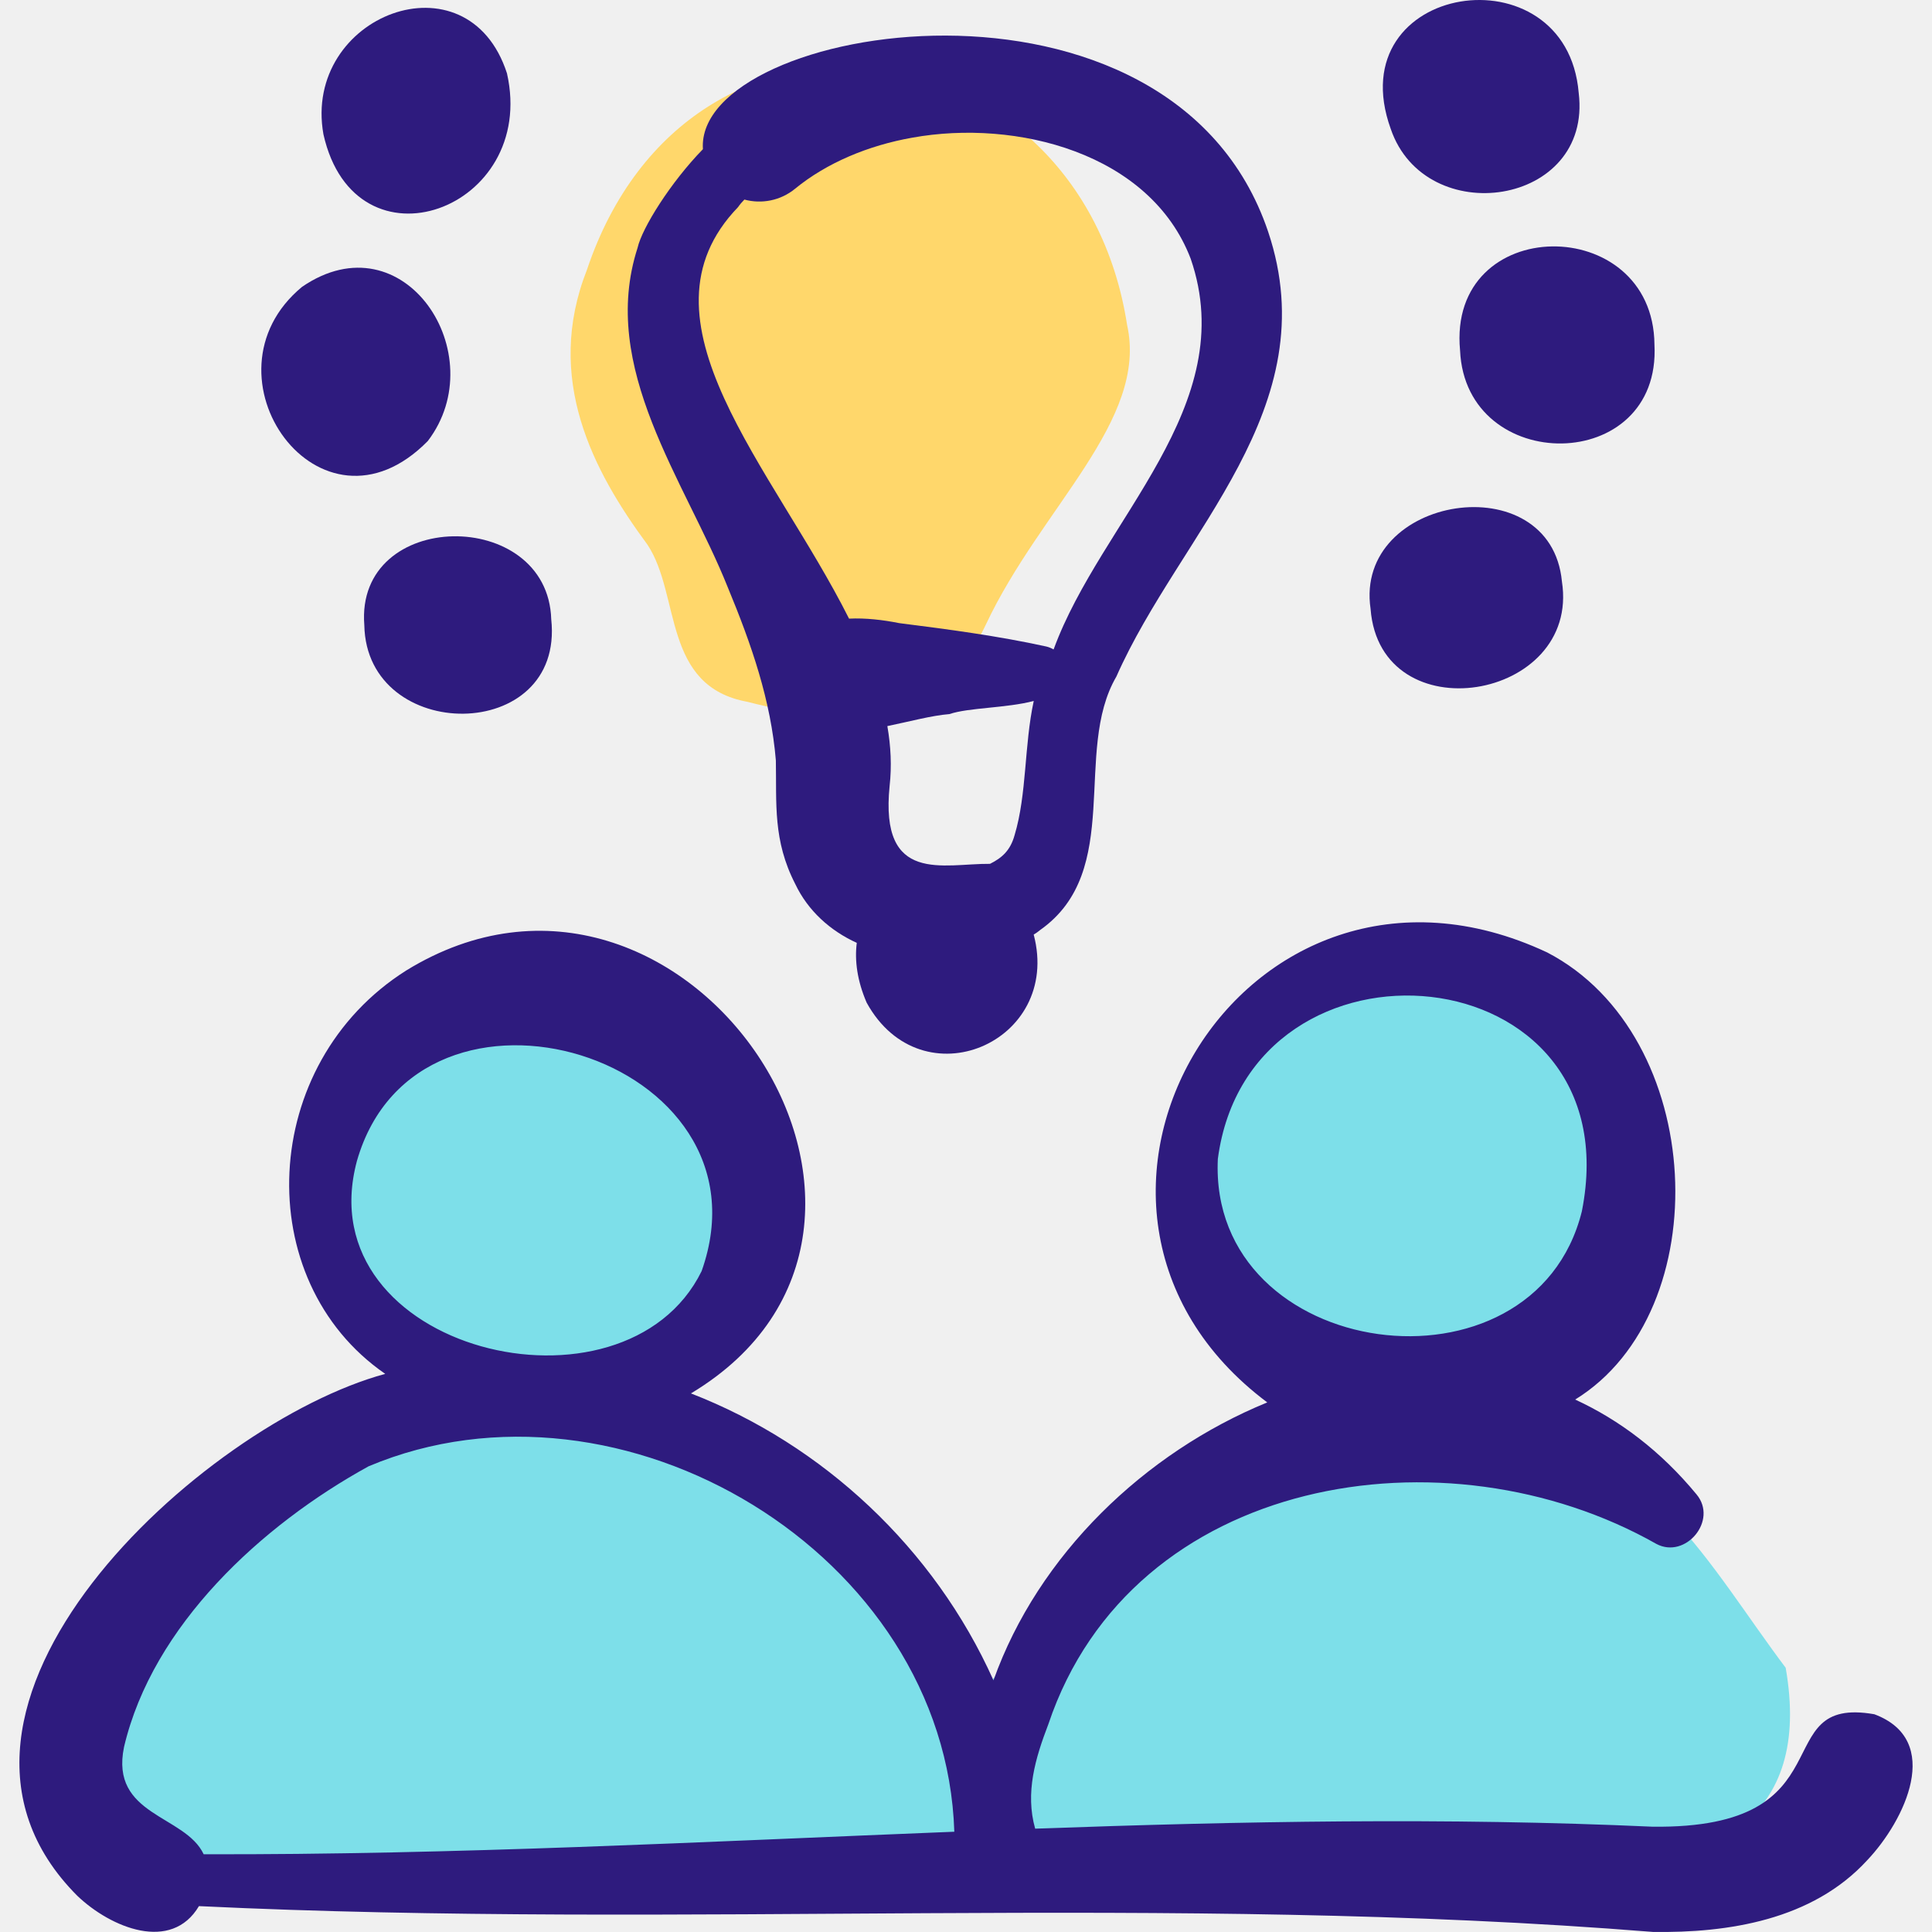
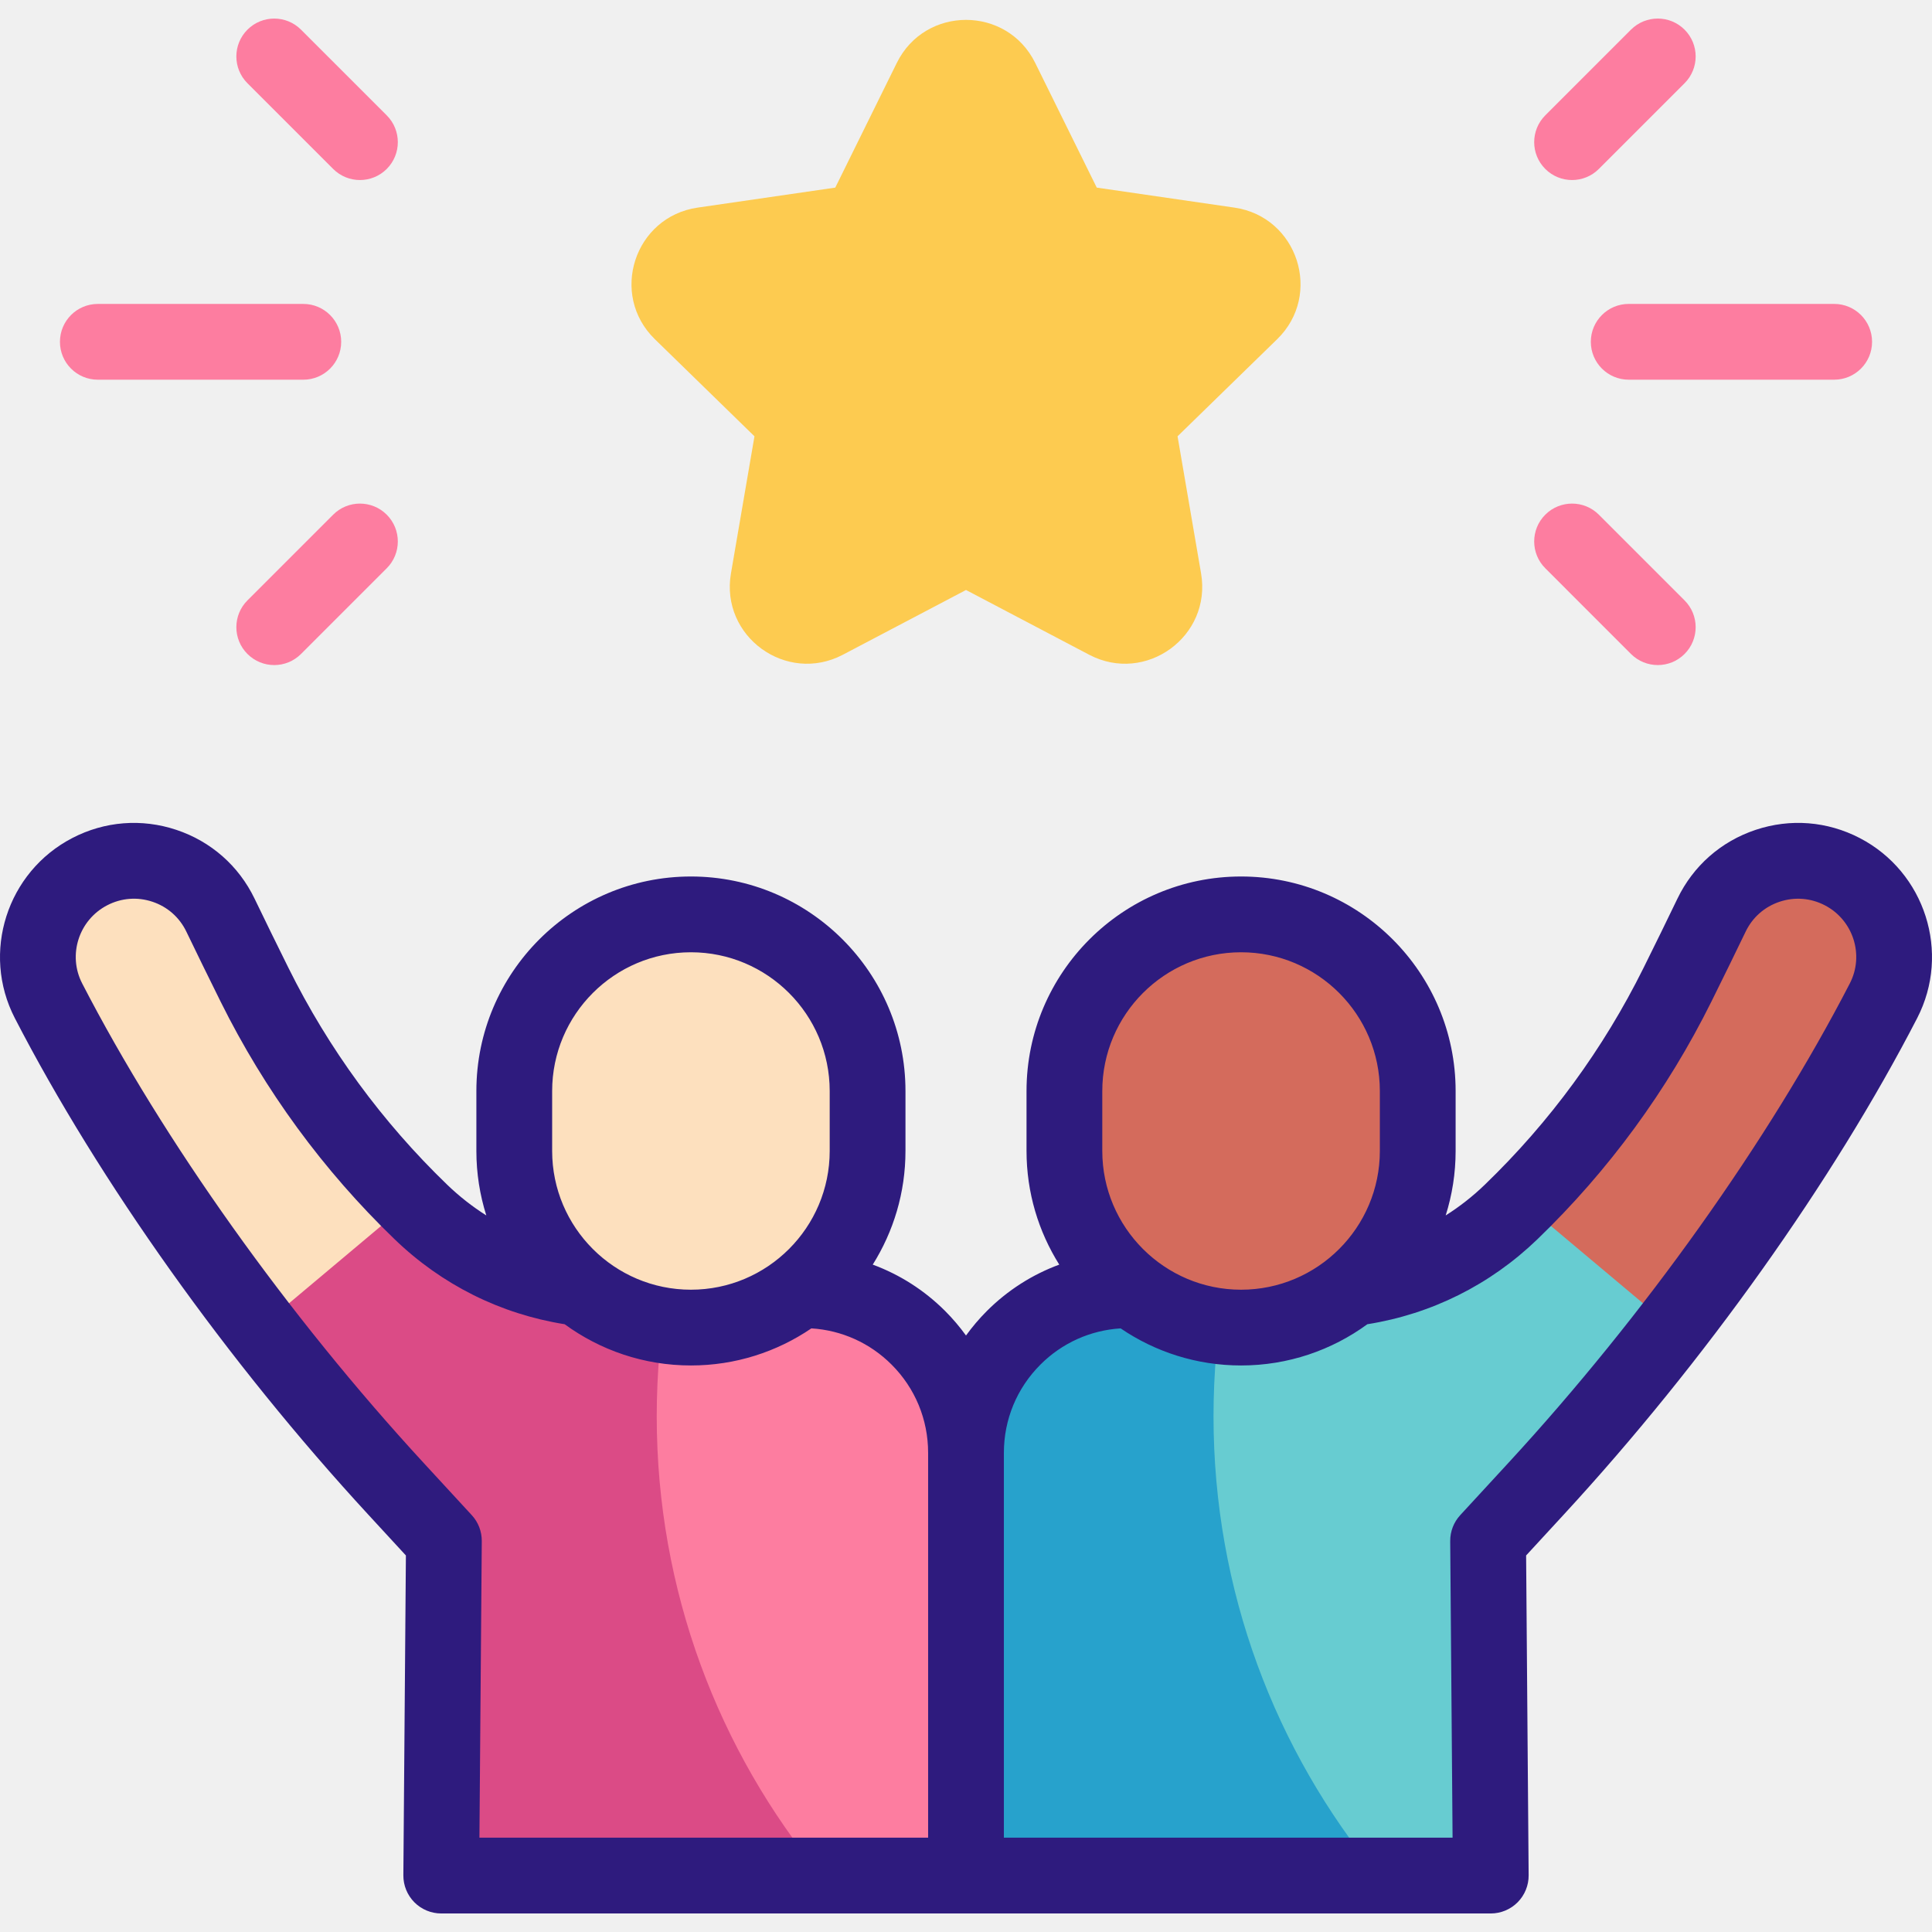
<svg xmlns="http://www.w3.org/2000/svg" width="140" height="140" viewBox="0 0 140 140" fill="none">
-   <path d="M115.794 84.82C114.672 63.516 81.484 69.905 87.784 90.144C93.319 105.379 116.341 101.158 115.794 84.82Z" fill="#7DDFE9" style="fill:#7DDFE9;fill:color(display-p3 0.49 0.875 0.914);fill-opacity:1;" />
-   <path d="M52.386 82.919C47.744 63.96 16.496 75.369 24.851 92.843C31.267 109.596 59.9 99.807 52.386 82.919Z" fill="#7DDFE9" style="fill:#7DDFE9;fill:color(display-p3 0.49 0.875 0.914);fill-opacity:1;" />
-   <path d="M129.396 120.85C123.917 113.587 119.386 104.521 109.083 103.77C92.934 98.242 78.921 113.983 71.134 122.565C58.93 95.697 10.346 97.865 5.771 128.023C4.159 143.498 70.296 136.068 81.648 135.301C100.098 134.055 133.296 143.114 129.396 120.85Z" fill="#7DDFE9" style="fill:#7DDFE9;fill:color(display-p3 0.49 0.875 0.914);fill-opacity:1;" />
-   <path d="M81.673 23.544C78.265 1.523 49.965 -2.616 42.531 19.554C39.428 27.437 42.968 34.123 46.924 39.479C49.338 43.131 47.97 49.74 54.184 50.862C61.393 52.727 67.962 52.649 71.451 45.234C75.441 36.757 83.22 30.47 81.673 23.544Z" fill="#FFD76B" style="fill:#FFD76B;fill:color(display-p3 1 0.843 0.42);fill-opacity:1;" />
-   <path d="M135.822 124.221C127.863 122.83 134.168 132.555 119.733 132.369C104.831 131.693 89.921 131.974 75.012 132.512C74.275 129.901 75.025 127.401 75.969 124.939C82.036 106.881 104.808 103.248 120.029 111.879C122.139 112.998 124.511 110.179 122.938 108.29C120.347 105.15 117.356 102.897 114.143 101.417C124.534 95.017 123.688 75.033 112.114 69.017C90.111 58.701 73 87.511 91.831 101.624C82.944 105.262 75.233 112.668 71.991 121.763C67.697 112.184 59.623 104.677 50.069 100.972C70.298 88.829 49.587 57.949 29.445 70.32C18.742 77.076 18.072 92.765 27.915 99.556C14.639 103.151 -7.988 123.763 5.604 137.379C8.05 139.712 12.42 141.487 14.416 138.125C49.577 139.81 84.717 137.182 119.781 139.995C125.233 140.075 131.335 139.136 135.308 134.797C138.021 131.934 140.849 126.099 135.822 124.221ZM88.249 83.984C90.555 66.473 118.373 68.913 114.627 87.778C111.134 101.845 87.552 98.692 88.249 83.984ZM25.867 84.116C30.308 68.666 56.376 76.52 50.842 92.111C45.25 103.492 22.146 97.912 25.867 84.116ZM14.759 134.366C13.416 131.501 7.946 131.595 8.989 126.587C11.065 117.77 18.96 110.513 26.714 106.251C45.023 98.551 68.518 112.592 69.153 132.734C51.012 133.455 32.875 134.417 14.759 134.366Z" fill="#2E1B7E" style="fill:#2E1B7E;fill:color(display-p3 0.18 0.106 0.494);fill-opacity:1;" />
-   <path d="M105.802 25.395C106.201 34.477 120.39 34.428 119.888 24.967C119.807 15.389 104.862 15.441 105.802 25.395Z" fill="#2E1B7E" style="fill:#2E1B7E;fill:color(display-p3 0.18 0.106 0.494);fill-opacity:1;" />
-   <path d="M114.399 6.733C113.523 -3.77 96.954 -1.283 100.777 9.337C103.286 16.701 115.401 14.957 114.399 6.733Z" fill="#2E1B7E" style="fill:#2E1B7E;fill:color(display-p3 0.18 0.106 0.494);fill-opacity:1;" />
-   <path d="M113.183 42.139C112.376 33.629 98.097 35.869 99.317 44.123C100.013 53.194 114.529 50.795 113.183 42.139Z" fill="#2E1B7E" style="fill:#2E1B7E;fill:color(display-p3 0.18 0.106 0.494);fill-opacity:1;" />
-   <path d="M56.222 55.105C56.279 58.241 56.002 60.896 57.626 64.057C58.554 66.013 60.178 67.455 62.085 68.323C61.922 69.606 62.116 71.067 62.8 72.655C66.788 79.912 76.97 75.545 74.905 67.722C75.067 67.627 75.224 67.52 75.371 67.394C81.462 63.105 77.72 54.457 80.898 49.024C85.521 38.566 96.195 29.599 91.894 16.789C84.875 -4.029 50.31 1.707 50.936 10.811C48.594 13.214 46.525 16.521 46.202 17.955C43.385 26.67 49.625 34.792 52.721 42.518C54.468 46.727 55.861 50.76 56.222 55.105ZM73.522 60.514C73.217 61.621 72.618 62.161 71.739 62.597C68.364 62.563 63.741 64.119 64.464 56.958C64.627 55.517 64.553 54.068 64.301 52.615C65.895 52.29 67.491 51.851 68.801 51.745C70.193 51.27 72.917 51.319 74.909 50.795C74.21 54.024 74.417 57.537 73.522 60.514ZM53.483 15.008C53.609 14.822 53.765 14.641 53.941 14.462C55.178 14.795 56.552 14.549 57.618 13.674C59.897 11.805 62.919 10.538 66.113 9.975C73.624 8.618 83.349 11.071 86.283 18.752C89.965 29.442 79.797 37.66 76.363 47.022C76.356 47.035 76.349 47.047 76.341 47.059C76.181 46.965 76.003 46.892 75.812 46.847C72.293 46.076 68.737 45.607 65.16 45.154C63.989 44.919 62.712 44.77 61.525 44.829C56.012 33.851 45.594 23.181 53.483 15.008Z" fill="#2E1B7E" style="fill:#2E1B7E;fill:color(display-p3 0.18 0.106 0.494);fill-opacity:1;" />
-   <path d="M31.001 31.957C35.775 25.696 29.278 15.722 21.888 20.786C14.14 27.191 23.22 39.883 31.001 31.957Z" fill="#2E1B7E" style="fill:#2E1B7E;fill:color(display-p3 0.18 0.106 0.494);fill-opacity:1;" />
-   <path d="M36.737 5.315C33.887 -3.497 21.901 1.117 23.437 9.733C25.747 20.025 38.972 15.212 36.737 5.315Z" fill="#2E1B7E" style="fill:#2E1B7E;fill:color(display-p3 0.18 0.106 0.494);fill-opacity:1;" />
-   <path d="M26.4 45.305C26.564 53.915 40.919 53.936 39.945 44.879C39.703 36.725 25.725 36.848 26.4 45.305Z" fill="#2E1B7E" style="fill:#2E1B7E;fill:color(display-p3 0.18 0.106 0.494);fill-opacity:1;" />
+   <g clip-path="url(#clip0_3440_4725)">
+     <path d="M32.167 111.652L28.685 107.873C19.504 97.909 10.01 85.103 3.515 72.52C1.757 69.114 3.102 64.927 6.505 63.163C9.987 61.358 14.275 62.783 15.976 66.317C16.786 67.999 17.631 69.721 18.446 71.363C21.492 77.499 25.567 83.067 30.498 87.823C34.302 91.492 39.336 93.519 44.573 93.509C48.666 93.501 53.703 93.496 58.212 93.493C64.722 93.49 70 98.766 70 105.276V135.911H31.974L32.167 111.652Z" fill="#FD7DA0" style="fill:#FD7DA0;fill:color(display-p3 0.992 0.49 0.627);fill-opacity:1;" />
+     <path d="M59.533 135.911C52.071 126.865 47.589 115.269 47.589 102.626C47.589 99.514 47.862 96.466 48.382 93.503C47.056 93.505 45.773 93.507 44.573 93.509C39.336 93.519 34.302 91.492 30.498 87.823C25.567 83.067 21.492 77.499 18.446 71.363C17.631 69.721 16.786 67.999 15.976 66.317C14.275 62.783 9.987 61.358 6.505 63.163C3.102 64.927 1.757 69.114 3.515 72.52C10.01 85.103 19.504 97.909 28.685 107.873L32.167 111.652L31.974 135.911H59.533Z" fill="#DB4B86" style="fill:#DB4B86;fill:color(display-p3 0.859 0.294 0.525);fill-opacity:1;" />
+     <path d="M29.728 87.065C25.142 82.479 21.332 77.176 18.446 71.363C17.631 69.721 16.787 67.999 15.977 66.317C14.275 62.783 9.987 61.358 6.505 63.163C3.102 64.927 1.757 69.114 3.515 72.52C7.681 80.592 13.083 88.755 18.844 96.202L29.728 87.065Z" fill="#FDE0BE" style="fill:#FDE0BE;fill:color(display-p3 0.992 0.878 0.745);fill-opacity:1;" />
+     <path d="M50.067 66.26C42.997 66.26 37.266 71.991 37.266 79.061V83.401C37.266 90.471 42.997 96.203 50.067 96.203C57.137 96.203 62.869 90.471 62.869 83.401V79.061C62.869 71.991 57.137 66.26 50.067 66.26Z" fill="#FDE0BE" style="fill:#FDE0BE;fill:color(display-p3 0.992 0.878 0.745);fill-opacity:1;" />
+     <path d="M107.834 111.652L111.316 107.873C120.497 97.909 129.991 85.103 136.486 72.52C138.244 69.114 136.899 64.927 133.496 63.163C130.014 61.358 125.726 62.783 124.024 66.317C123.215 67.999 122.37 69.721 121.555 71.363C118.509 77.499 114.434 83.067 109.503 87.823C105.699 91.492 100.665 93.519 95.428 93.509C91.335 93.501 86.298 93.496 81.789 93.493C75.279 93.49 70.001 98.766 70.001 105.276V135.911H108.027L107.834 111.652Z" fill="#67CCD1" style="fill:#67CCD1;fill:color(display-p3 0.404 0.8 0.82);fill-opacity:1;" />
+     <path d="M87.936 102.627C87.936 99.514 88.209 96.464 88.73 93.5C86.406 93.497 84.032 93.496 81.788 93.494C75.278 93.49 70 98.766 70 105.276V135.912H99.881C92.419 126.866 87.936 115.27 87.936 102.627Z" fill="#27A2CC" style="fill:#27A2CC;fill:color(display-p3 0.153 0.635 0.8);fill-opacity:1;" />
+     <path d="M110.272 87.065C114.858 82.479 118.669 77.176 121.554 71.363C122.37 69.721 123.214 67.999 124.024 66.317C125.726 62.783 130.014 61.358 133.496 63.163C136.898 64.927 138.244 69.114 136.486 72.52C132.319 80.592 126.917 88.755 121.156 96.202L110.272 87.065Z" fill="#D46B5C" style="fill:#D46B5C;fill:color(display-p3 0.831 0.42 0.361);fill-opacity:1;" />
+     <path d="M89.933 66.26C97.003 66.26 102.735 71.991 102.735 79.061V83.401C102.735 90.471 97.003 96.203 89.933 96.203C82.863 96.203 77.132 90.471 77.132 83.401V79.061C77.132 71.991 82.863 66.26 89.933 66.26Z" fill="#D46B5C" style="fill:#D46B5C;fill:color(display-p3 0.831 0.42 0.361);fill-opacity:1;" />
+     <path d="M75.014 4.557L79.475 13.595L89.449 15.044C94.035 15.711 95.866 21.346 92.548 24.58L85.33 31.616L87.034 41.549C87.817 46.117 83.023 49.599 78.922 47.443L70.001 42.753L61.08 47.443C56.978 49.599 52.184 46.117 52.968 41.549L54.672 31.616L47.454 24.58C44.136 21.346 45.967 15.711 50.553 15.044L60.527 13.595L64.987 4.557C67.038 0.402 72.964 0.402 75.014 4.557Z" fill="#FDCB50" style="fill:#FDCB50;fill:color(display-p3 0.992 0.796 0.314);fill-opacity:1;" />
+     <path d="M134.759 60.726C132.408 59.507 129.731 59.297 127.219 60.135C124.71 60.972 122.697 62.744 121.55 65.126C120.809 66.665 119.983 68.353 119.095 70.142C116.179 76.016 112.31 81.3 107.596 85.847C106.718 86.694 105.769 87.438 104.76 88.075C105.227 86.599 105.48 85.028 105.48 83.4V79.061C105.48 70.488 98.505 63.514 89.933 63.514C81.36 63.514 74.386 70.488 74.386 79.061V83.4C74.386 86.425 75.257 89.249 76.758 91.639C74.81 92.356 73.023 93.49 71.512 95C70.956 95.556 70.453 96.152 70 96.776C69.547 96.151 69.044 95.556 68.488 95C66.976 93.49 65.19 92.356 63.242 91.639C64.743 89.249 65.614 86.425 65.614 83.401V79.061C65.614 70.489 58.64 63.514 50.067 63.514C41.495 63.514 34.52 70.489 34.52 79.061V83.401C34.52 85.029 34.773 86.599 35.24 88.075C34.232 87.438 33.282 86.694 32.404 85.848C27.69 81.301 23.821 76.016 20.905 70.142C20.013 68.345 19.187 66.657 18.45 65.126C17.303 62.744 15.29 60.972 12.781 60.135C10.27 59.298 7.592 59.507 5.242 60.726C0.498 63.185 -1.371 69.041 1.075 73.779C7.177 85.6 16.504 98.705 26.666 109.733L29.413 112.715L29.229 135.89C29.224 136.622 29.51 137.325 30.025 137.845C30.541 138.365 31.242 138.657 31.974 138.657H108.026C108.758 138.657 109.459 138.365 109.975 137.845C110.49 137.325 110.777 136.621 110.771 135.89L110.588 112.715L113.335 109.733C123.496 98.705 132.824 85.6 138.925 73.779C141.371 69.041 139.502 63.185 134.759 60.726ZM40.011 79.061C40.011 73.516 44.522 69.005 50.067 69.005C55.612 69.005 60.123 73.516 60.123 79.061V83.401C60.123 88.946 55.612 93.457 50.067 93.457C44.522 93.457 40.011 88.946 40.011 83.401V79.061ZM67.255 133.166H34.741L34.912 111.674C34.917 110.977 34.658 110.304 34.185 109.792L30.703 106.013C20.861 95.33 11.84 82.663 5.954 71.261C4.895 69.207 5.708 66.668 7.769 65.6C8.789 65.07 9.953 64.979 11.044 65.343C12.133 65.706 13.006 66.475 13.503 67.508C14.25 69.059 15.086 70.767 15.987 72.583C19.184 79.022 23.425 84.815 28.593 89.799C32.014 93.1 36.263 95.217 40.918 95.959C43.487 97.835 46.649 98.947 50.068 98.947C53.3 98.947 56.305 97.954 58.795 96.259C60.991 96.396 63.037 97.314 64.607 98.883C66.314 100.59 67.255 102.861 67.255 105.276V133.166ZM79.876 79.061C79.876 73.516 84.388 69.005 89.933 69.005C95.478 69.005 99.989 73.516 99.989 79.061V83.401C99.989 88.946 95.478 93.457 89.933 93.457C84.388 93.457 79.876 88.946 79.876 83.401V79.061ZM134.046 71.261C128.16 82.663 119.14 95.33 109.297 106.013L105.815 109.792C105.342 110.304 105.083 110.977 105.088 111.674L105.259 133.166H72.745V105.276C72.745 102.861 73.686 100.591 75.394 98.884C76.963 97.314 79.01 96.397 81.205 96.259C83.695 97.955 86.7 98.947 89.933 98.947C93.351 98.947 96.514 97.836 99.083 95.959C103.738 95.218 107.986 93.1 111.408 89.8C116.576 84.815 120.816 79.022 124.013 72.583C124.911 70.775 125.746 69.067 126.497 67.508C126.994 66.475 127.868 65.707 128.956 65.344C130.047 64.98 131.21 65.071 132.232 65.6C134.292 66.668 135.106 69.207 134.046 71.261Z" fill="#2E1B7E" style="fill:#2E1B7E;fill:color(display-p3 0.18 0.106 0.494);fill-opacity:1;" />
+     <path d="M21.978 27.515H7.089C5.573 27.515 4.344 26.286 4.344 24.77C4.344 23.253 5.573 22.024 7.089 22.024H21.978C23.494 22.024 24.724 23.253 24.724 24.77C24.724 26.286 23.494 27.515 21.978 27.515Z" fill="#FD7DA0" style="fill:#FD7DA0;fill:color(display-p3 0.992 0.49 0.627);fill-opacity:1;" />
+     <path d="M26.083 13.046C25.381 13.046 24.678 12.778 24.142 12.242L17.931 6.032C16.859 4.96 16.859 3.222 17.931 2.15C19.003 1.078 20.741 1.078 21.813 2.15L28.024 8.36C29.096 9.432 29.096 11.171 28.024 12.243C27.488 12.778 26.785 13.046 26.083 13.046Z" fill="#FD7DA0" style="fill:#FD7DA0;fill:color(display-p3 0.992 0.49 0.627);fill-opacity:1;" />
+     <path d="M19.872 48.194C19.17 48.194 18.467 47.925 17.931 47.389C16.859 46.317 16.859 44.579 17.931 43.507L24.142 37.296C25.214 36.224 26.952 36.224 28.024 37.296C29.096 38.369 29.096 40.107 28.024 41.179L21.813 47.389C21.277 47.925 20.575 48.194 19.872 48.194Z" fill="#FD7DA0" style="fill:#FD7DA0;fill:color(display-p3 0.992 0.49 0.627);fill-opacity:1;" />
+     <path d="M132.912 27.514H118.023C116.507 27.514 115.277 26.285 115.277 24.769C115.277 23.253 116.507 22.023 118.023 22.023H132.912C134.428 22.023 135.657 23.253 135.657 24.769C135.657 26.285 134.428 27.514 132.912 27.514Z" fill="#FD7DA0" style="fill:#FD7DA0;fill:color(display-p3 0.992 0.49 0.627);fill-opacity:1;" />
+     <path d="M113.918 13.046C113.215 13.046 112.513 12.778 111.977 12.242C110.905 11.17 110.905 9.432 111.977 8.359L118.187 2.149C119.26 1.077 120.997 1.077 122.07 2.149C123.142 3.221 123.142 4.959 122.07 6.031L115.859 12.242C115.323 12.778 114.621 13.046 113.918 13.046Z" fill="#FD7DA0" style="fill:#FD7DA0;fill:color(display-p3 0.992 0.49 0.627);fill-opacity:1;" />
+     <path d="M120.129 48.193C119.426 48.193 118.724 47.925 118.187 47.389L111.977 41.178C110.905 40.106 110.905 38.368 111.977 37.296C113.049 36.224 114.787 36.224 115.859 37.296L122.07 43.507C123.142 44.579 123.142 46.317 122.07 47.389C121.534 47.925 120.831 48.193 120.129 48.193Z" fill="#FD7DA0" style="fill:#FD7DA0;fill:color(display-p3 0.992 0.49 0.627);fill-opacity:1;" />
+   </g>
+   <defs>
+     <clipPath id="clip0_3440_4725">
+       <rect width="140" height="140" fill="white" style="fill:white;fill-opacity:1;" />
+     </clipPath>
+   </defs>
</svg>
